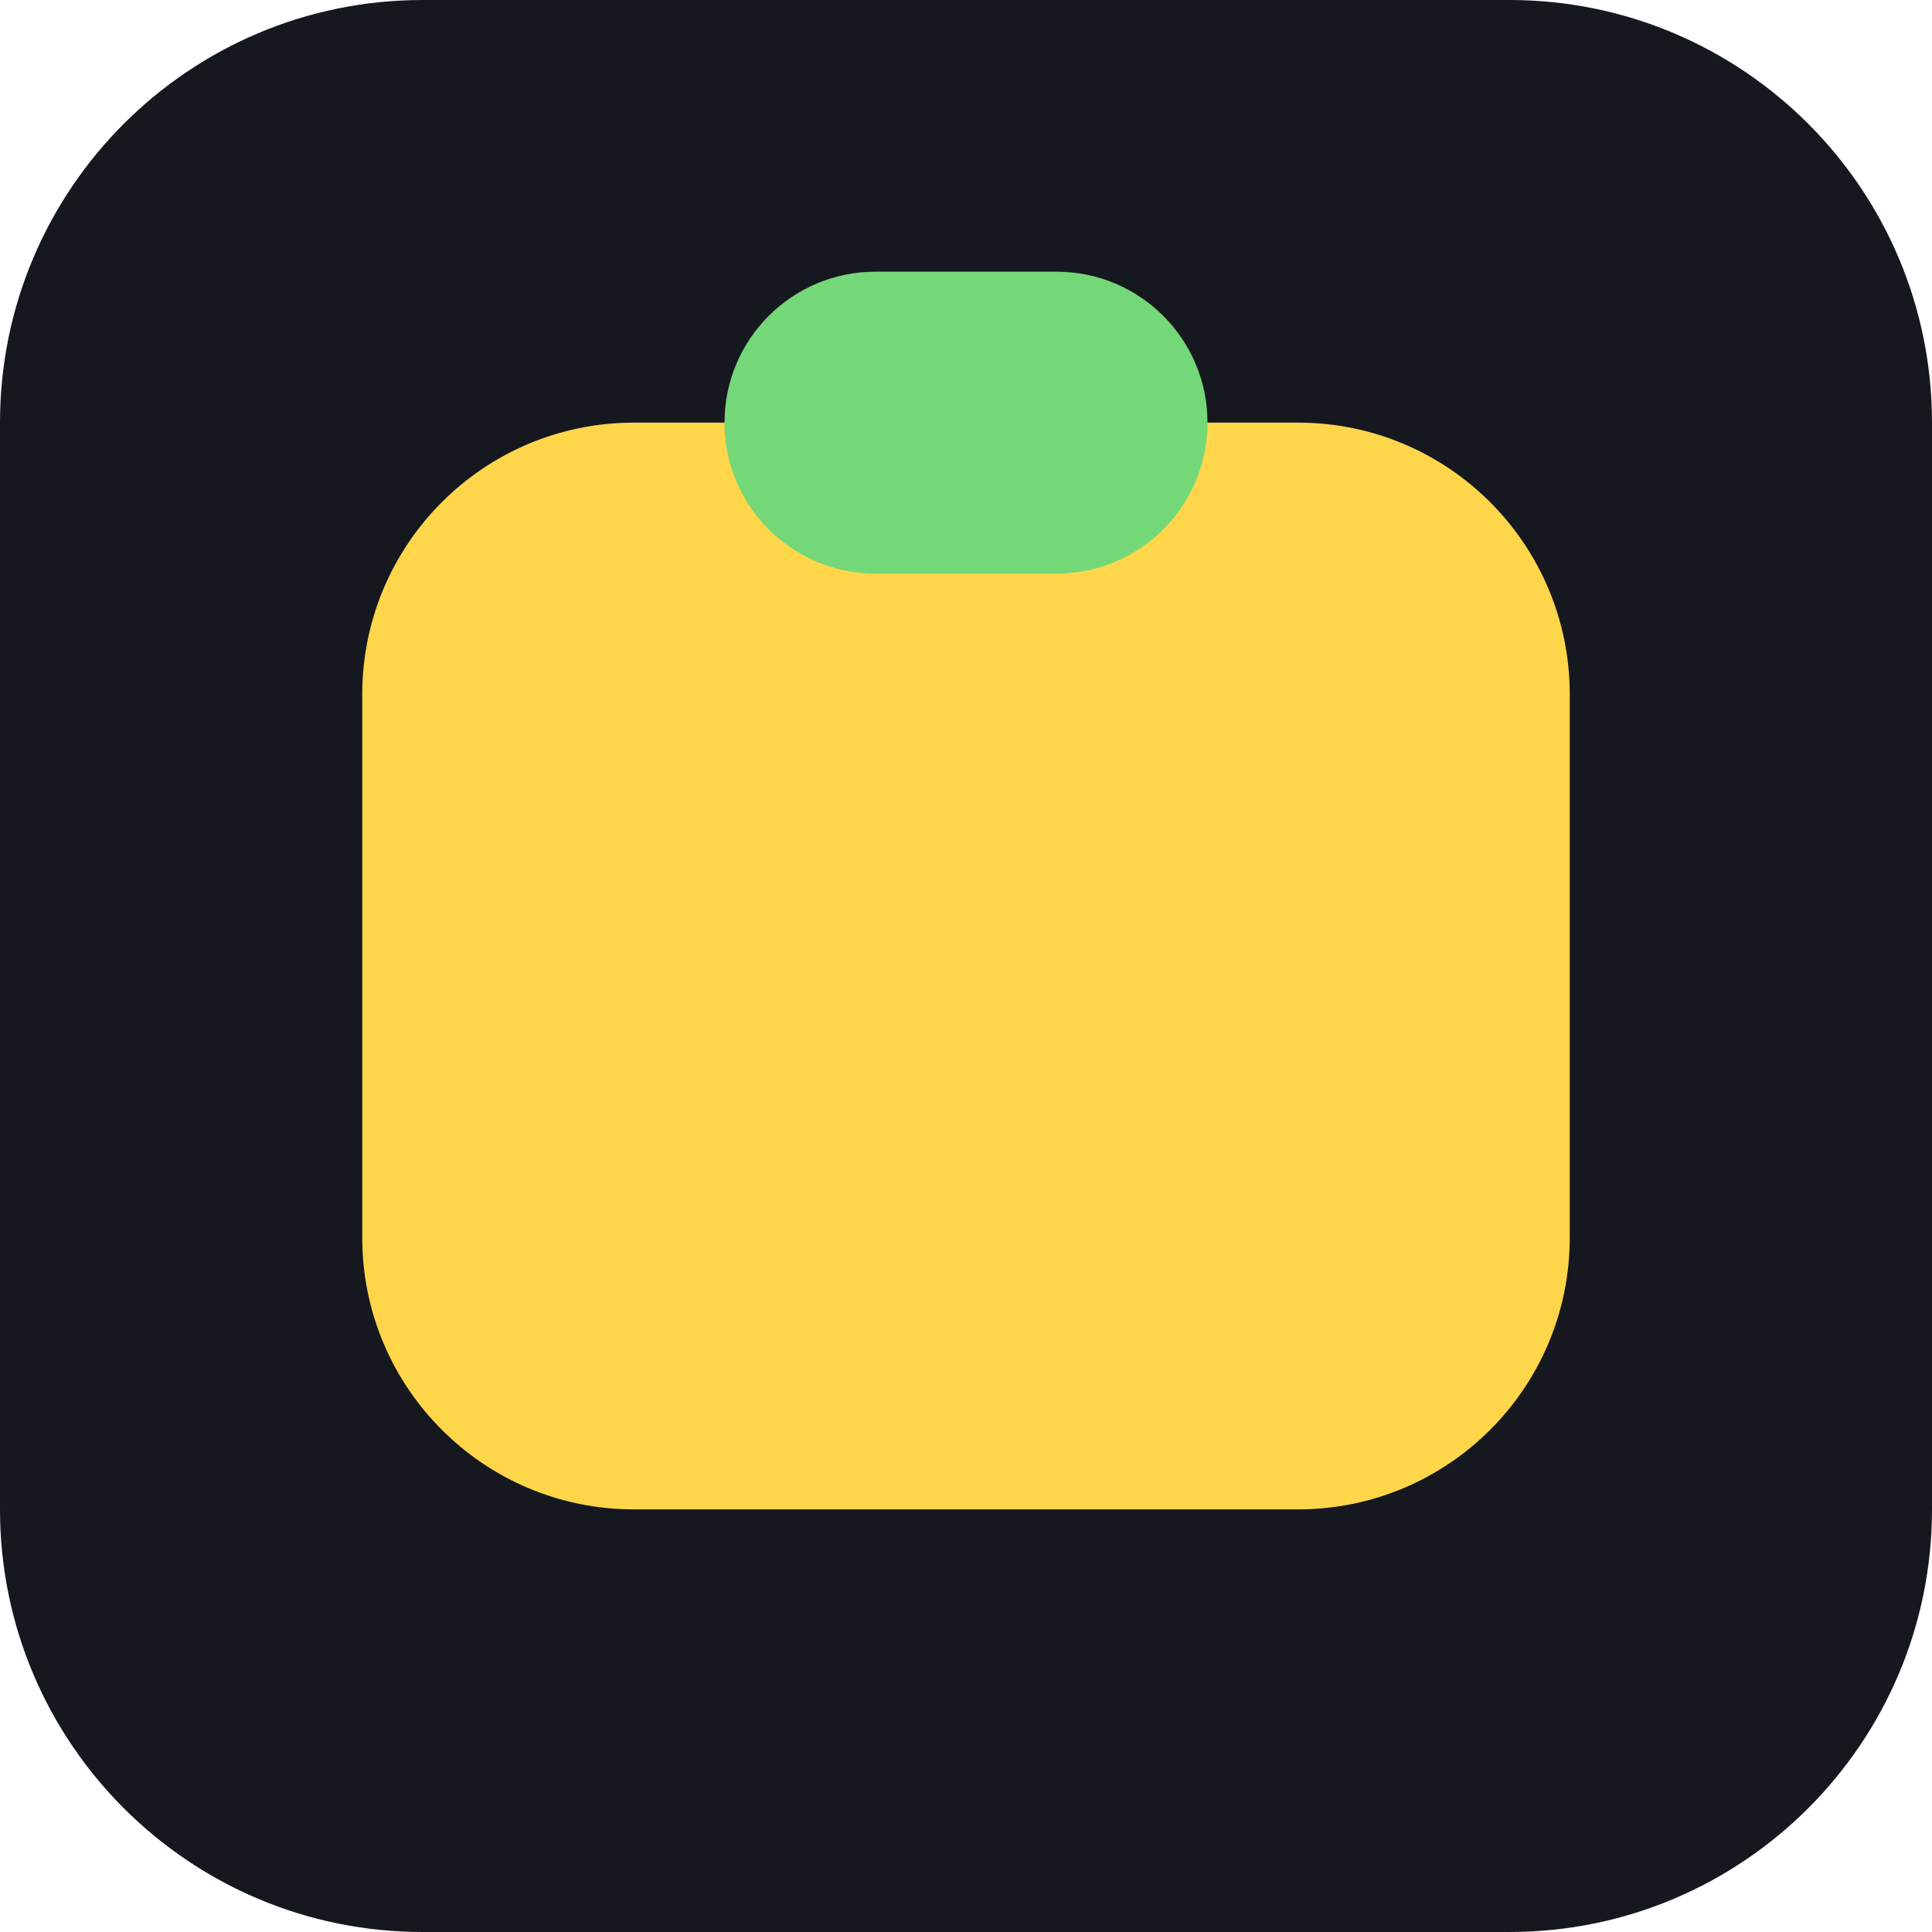
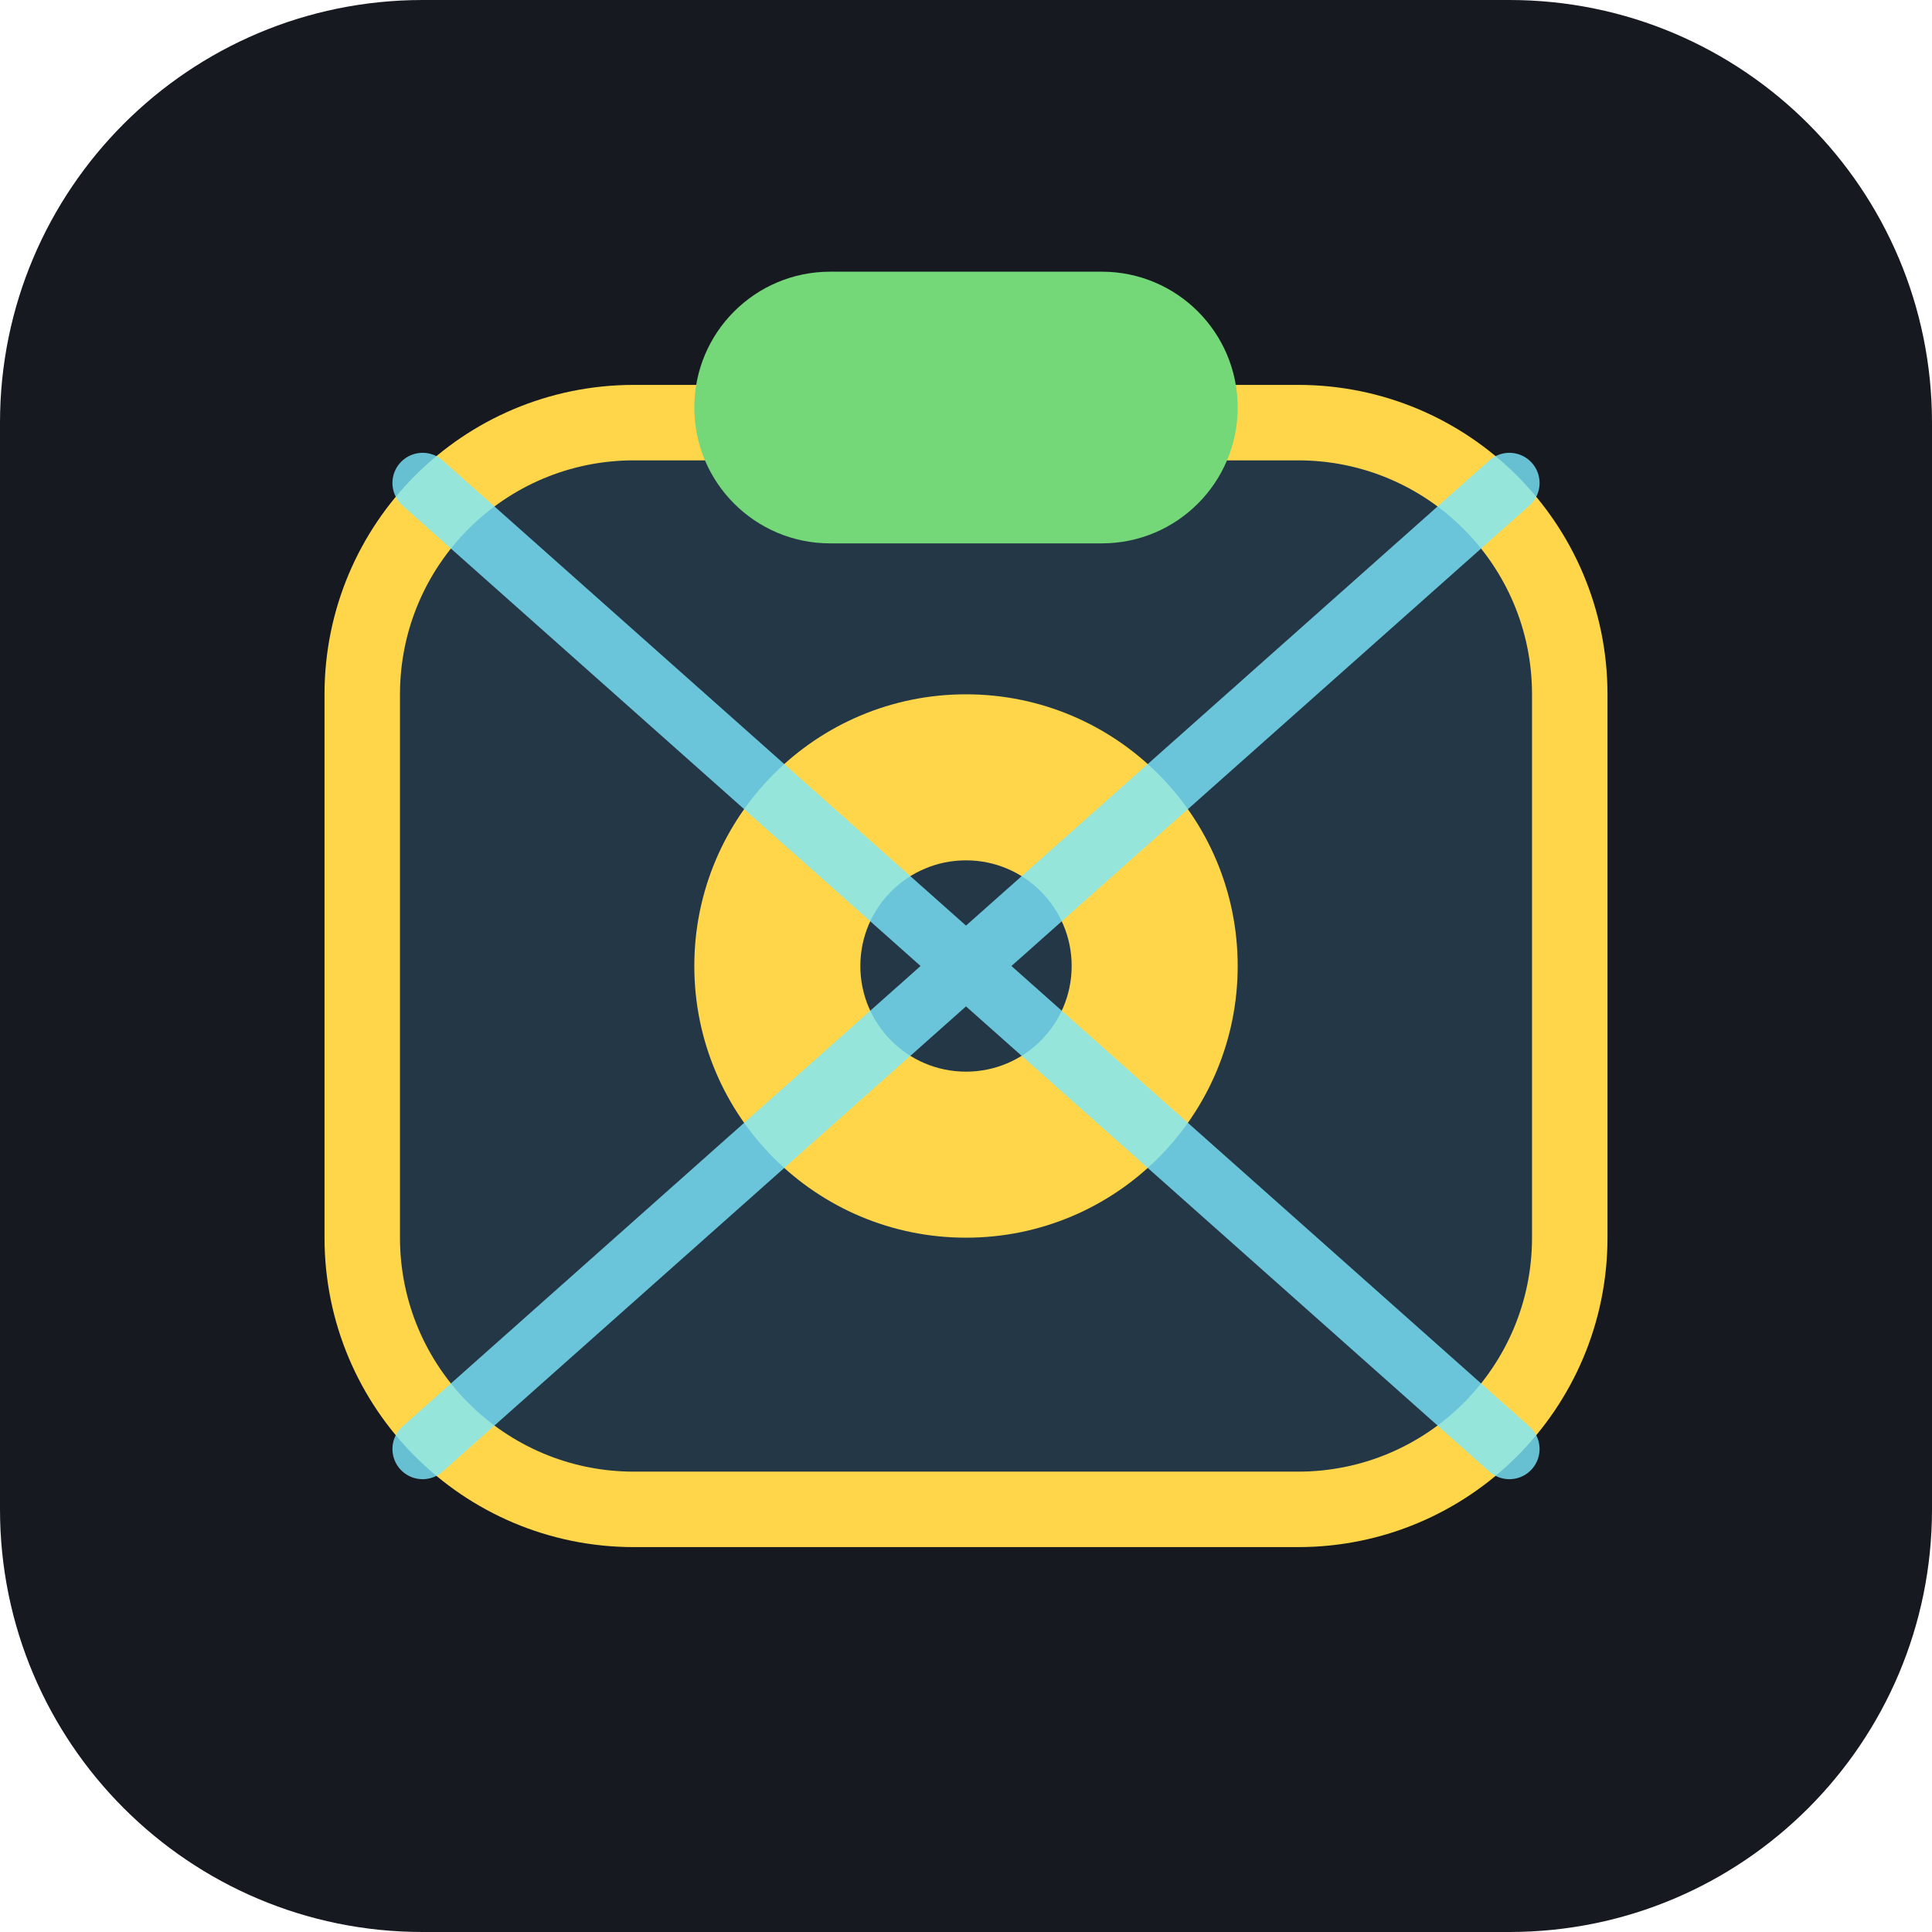
- <svg xmlns="http://www.w3.org/2000/svg" viewBox="0 0 128 128">
-   <rect width="128" height="128" rx="28" fill="#16181f" />
-   <rect x="24" y="28" width="80" height="72" rx="18" fill="#ffd64a" />
-   <rect x="48" y="18" width="32" height="20" rx="10" fill="#74d778" />
+ <svg xmlns="http://www.w3.org/2000/svg" viewBox="0 0 128 128" role="img" aria-label="Pocket Heist icon">
+   <rect width="128" height="128" rx="28" fill="#161a20" />
+   <rect x="24" y="28" width="80" height="72" rx="18" fill="#243746" stroke="#ffd64a" stroke-width="5" />
+   <circle cx="64" cy="64" r="18" fill="#ffd64a" />
+   <circle cx="64" cy="64" r="7" fill="#243746" />
+   <path d="M28 32 100 96M100 32 28 96" stroke="#7ce9ff" stroke-width="4" stroke-linecap="round" opacity="0.8" />
+   <rect x="46" y="18" width="36" height="18" rx="9" fill="#74d778" />
</svg>
